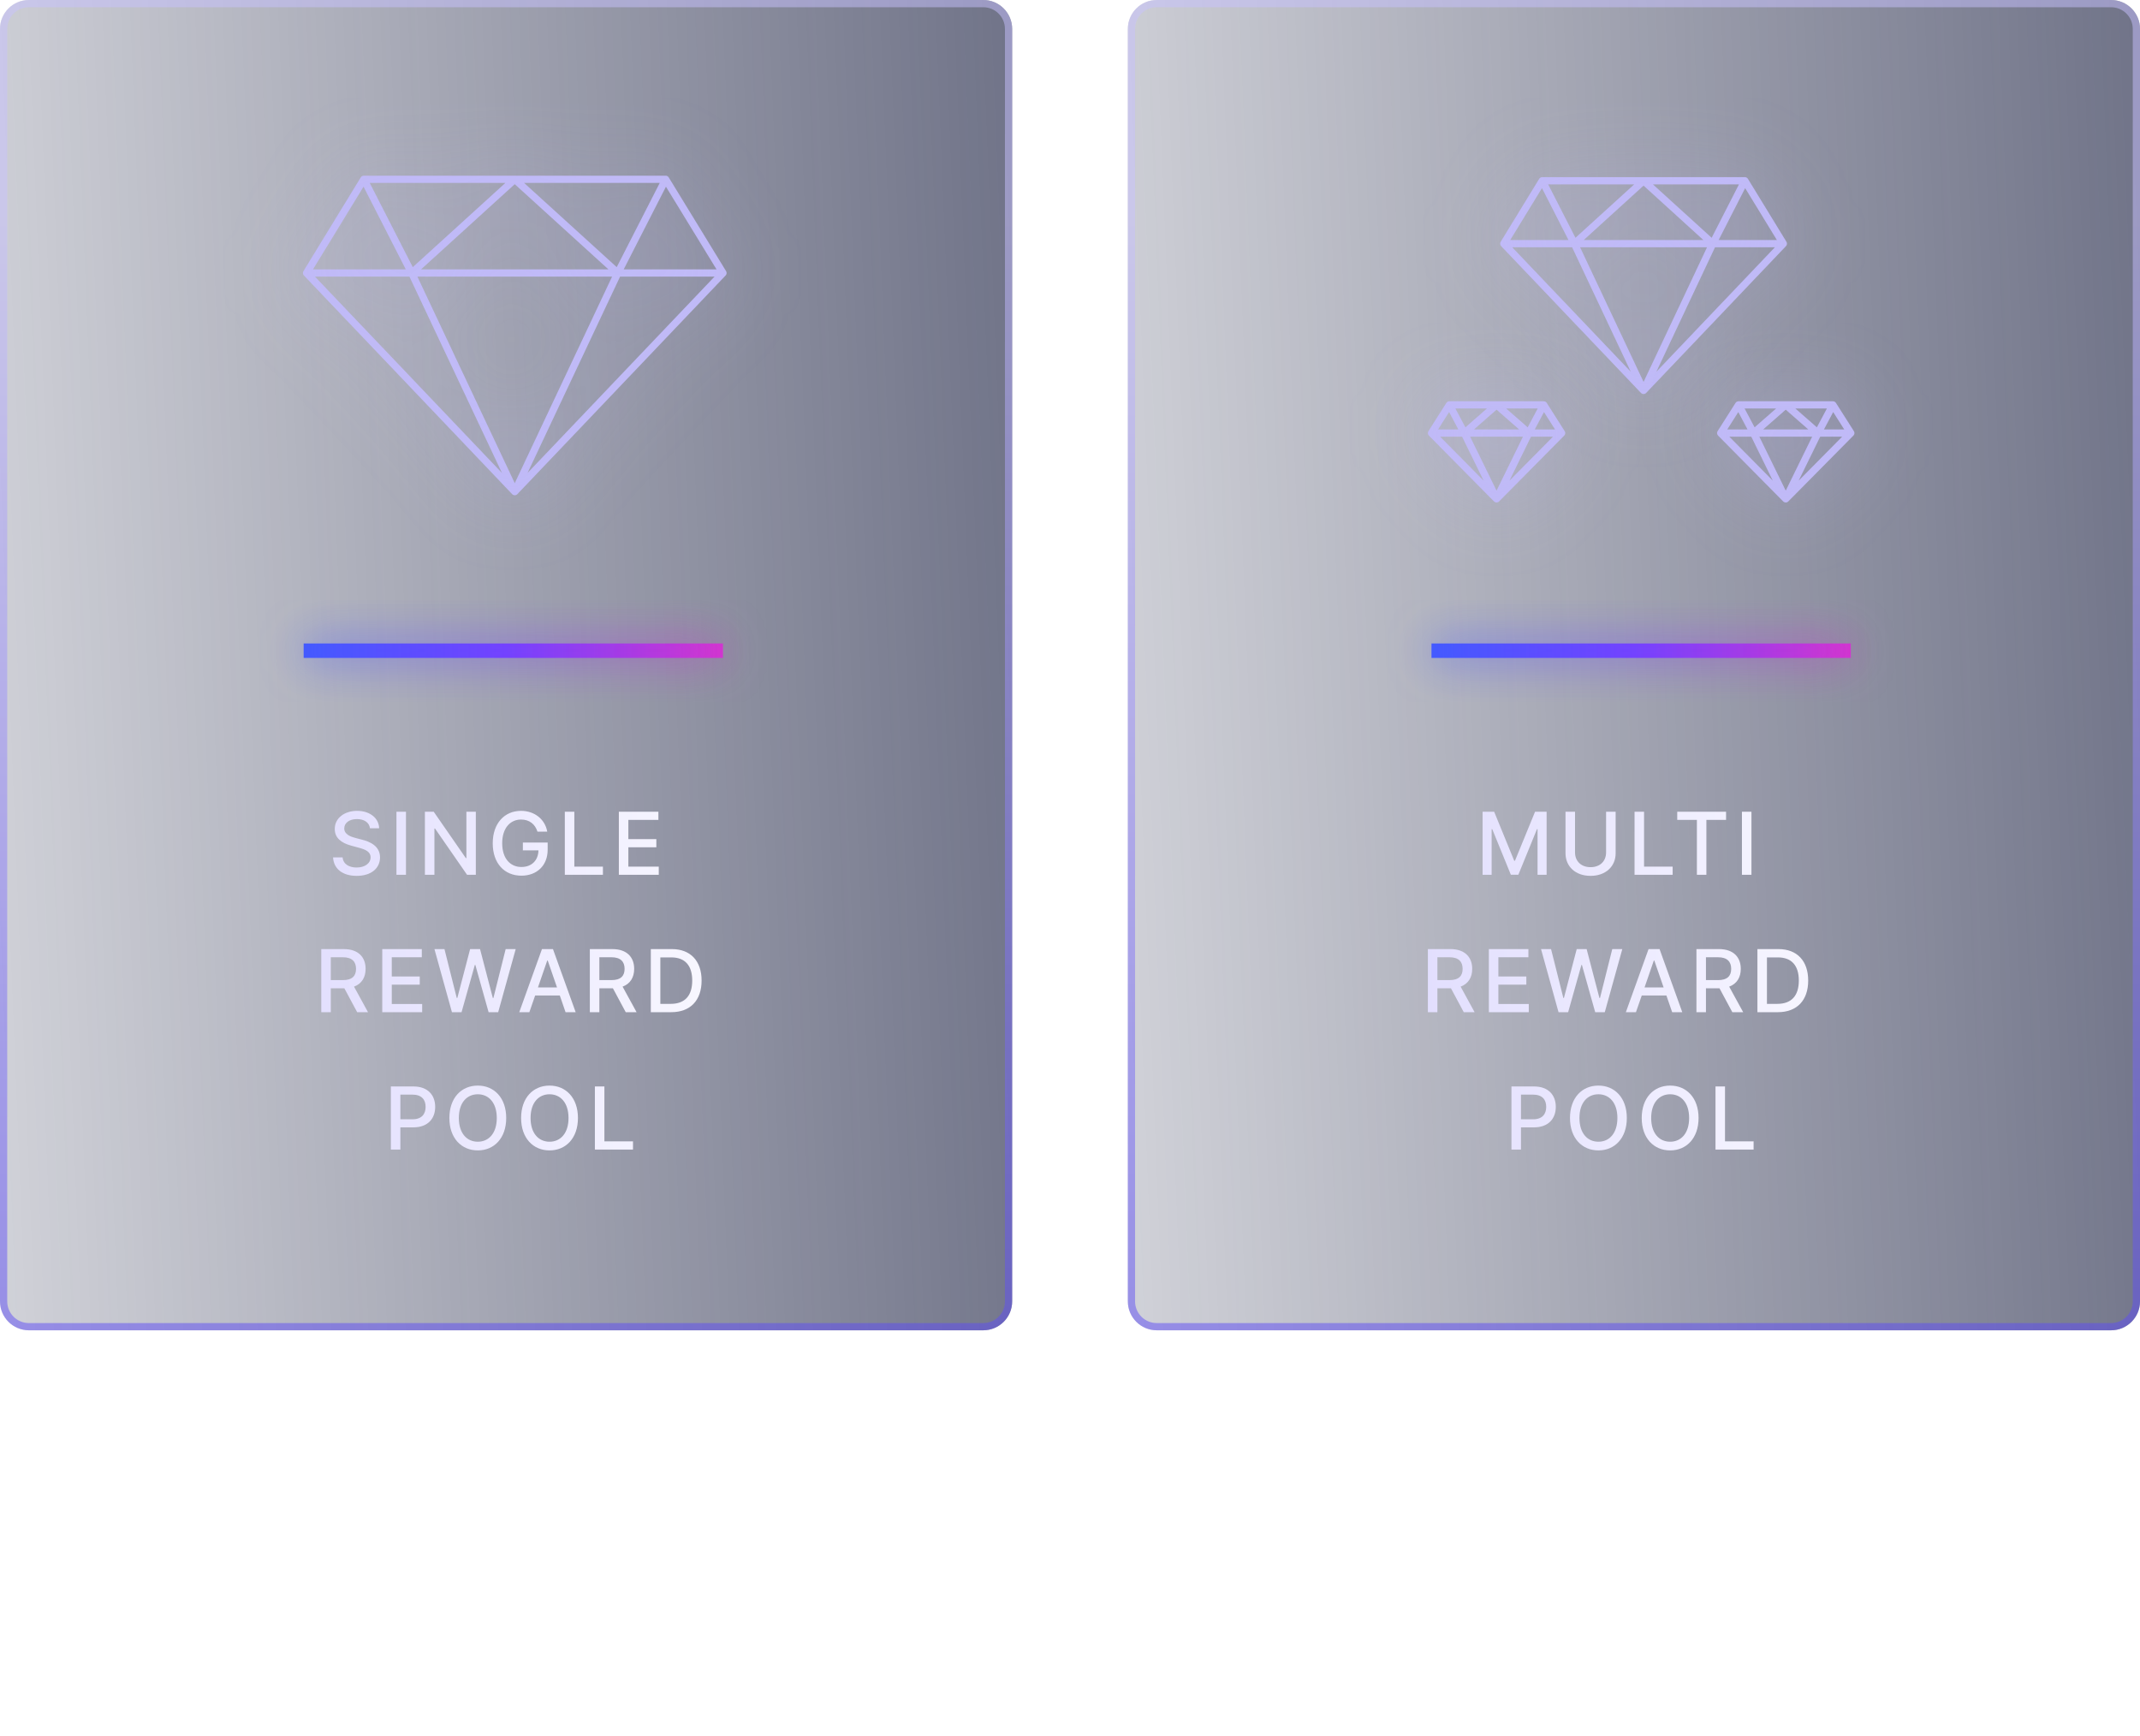
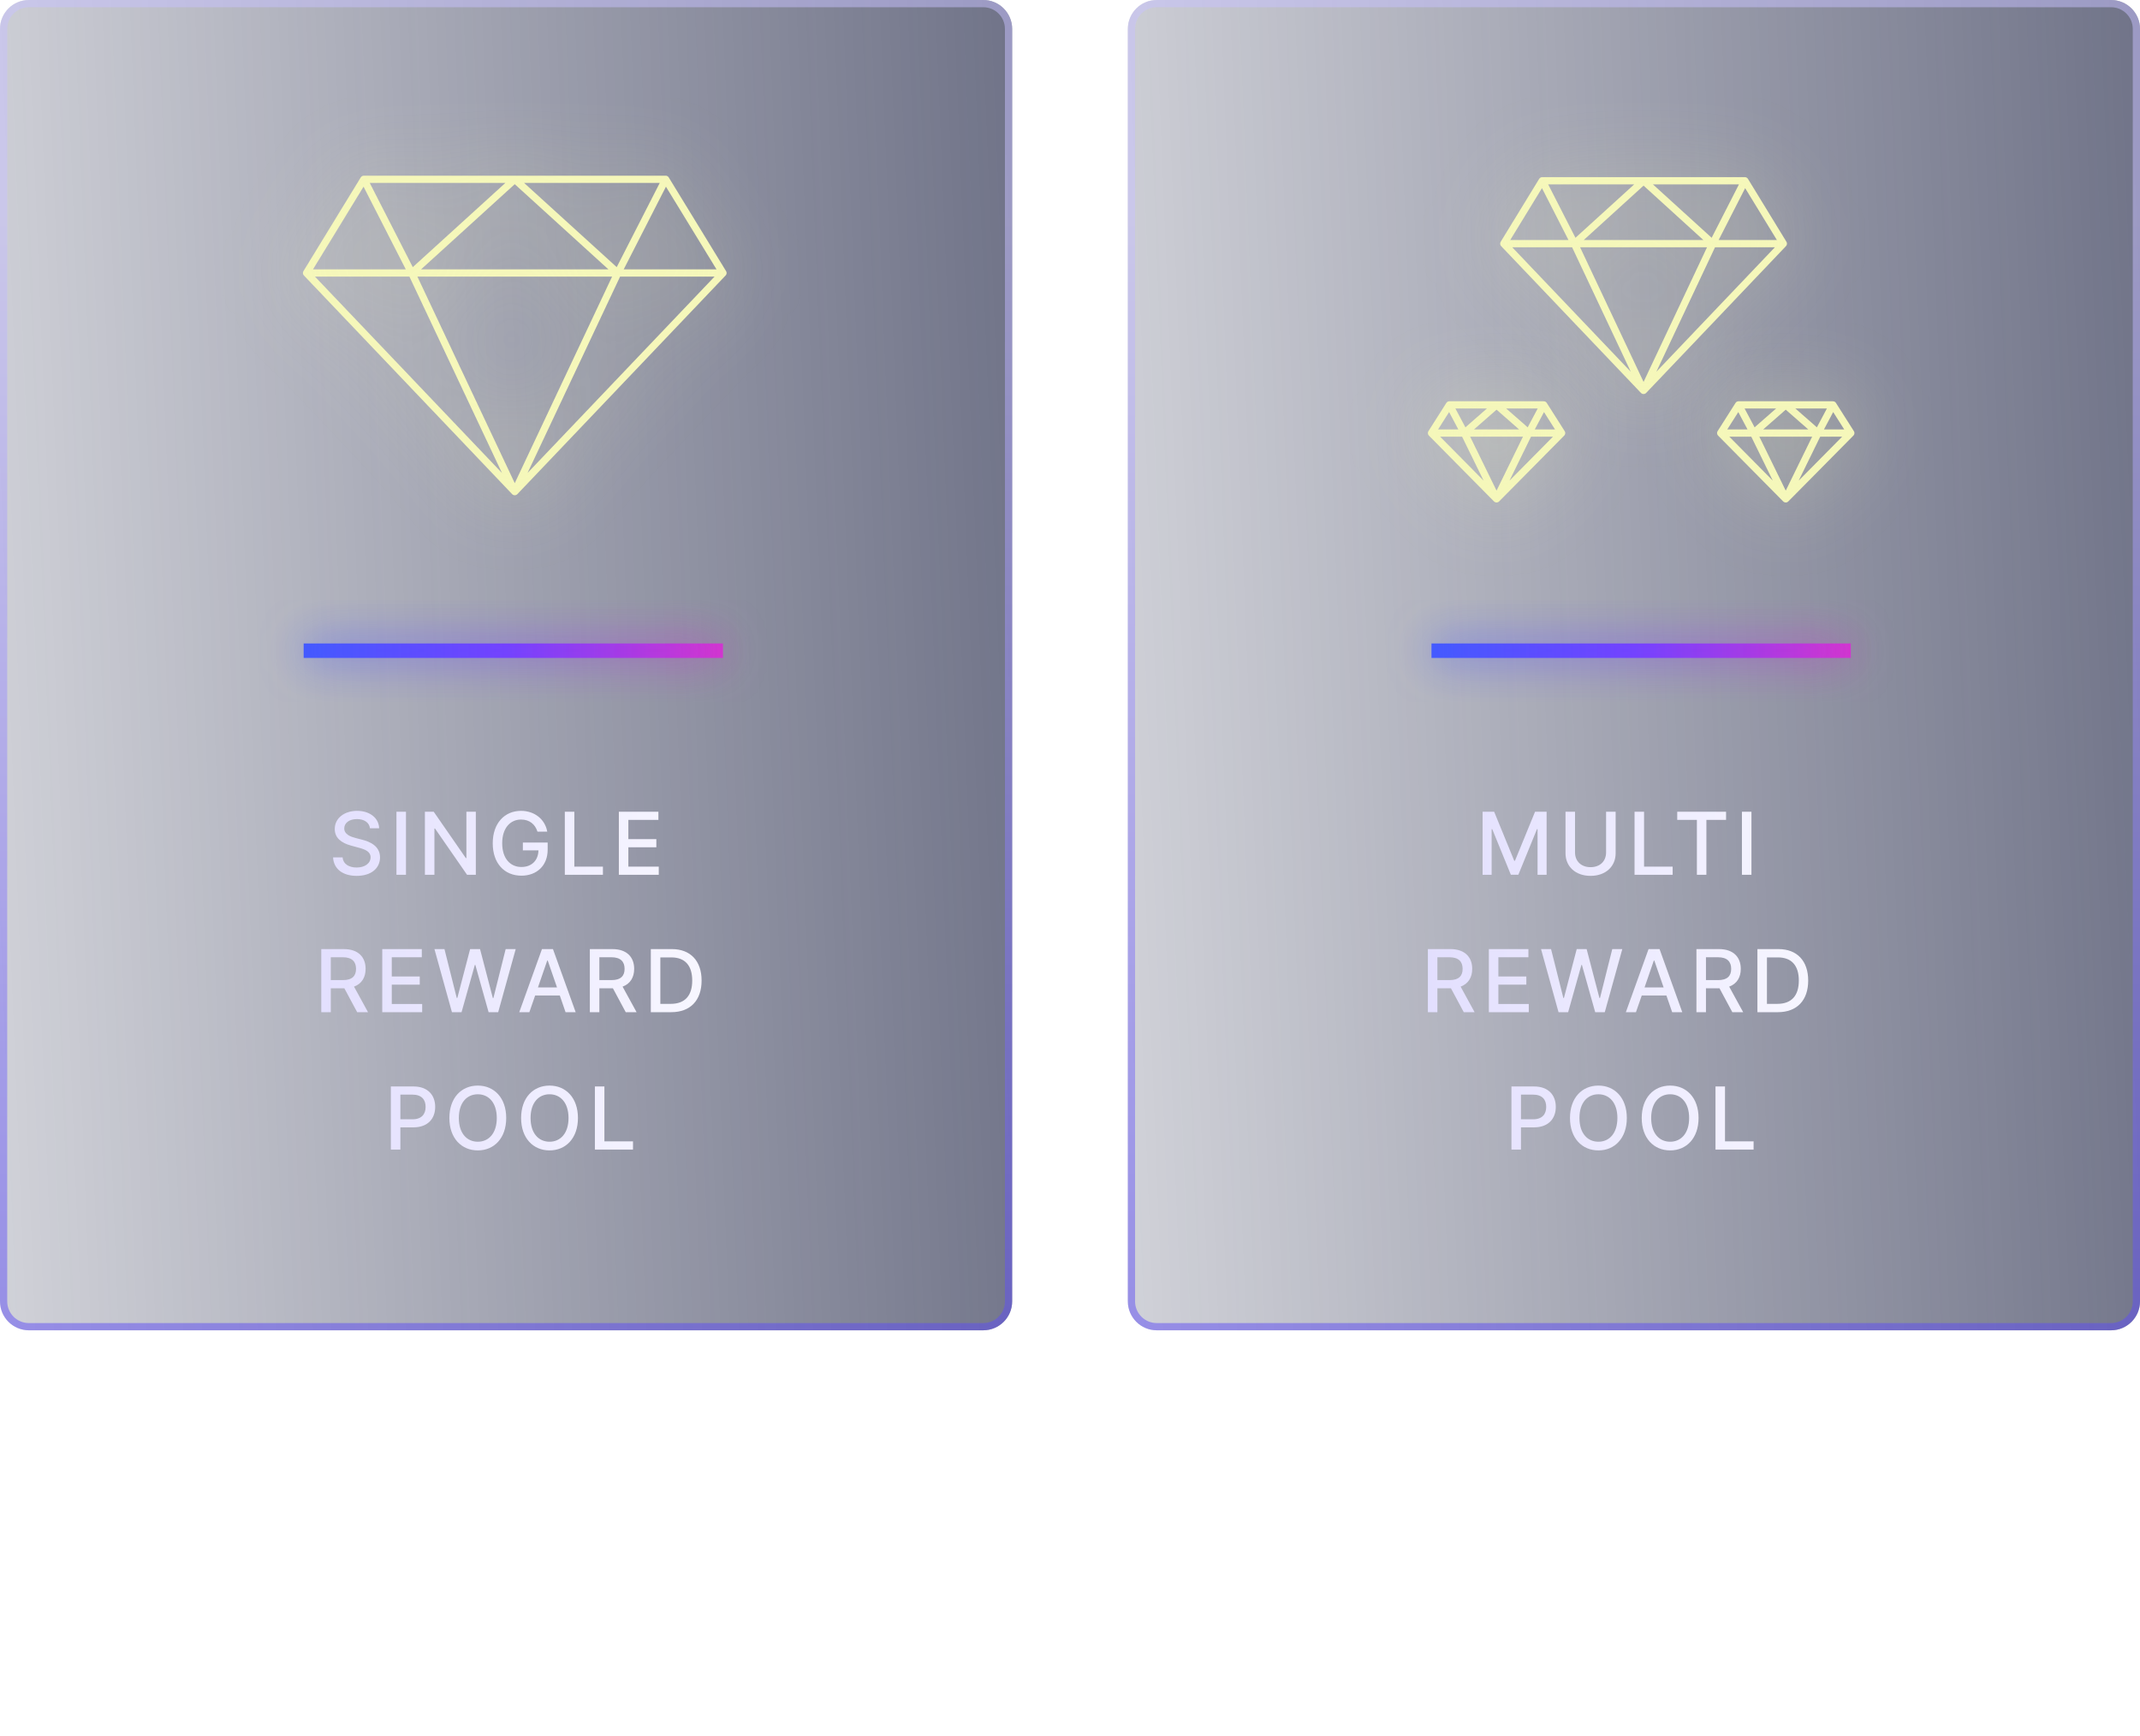
<svg xmlns="http://www.w3.org/2000/svg" width="296" height="240" viewBox="0 0 296 240" fill="none">
  <g filter="url(#filter0_b_1406_1926)">
    <rect width="140" height="184" rx="4" fill="url(#paint0_linear_1406_1926)" fill-opacity="0.7" />
    <rect x="0.5" y="0.5" width="139" height="183" rx="3.5" stroke="url(#paint1_linear_1406_1926)" stroke-opacity="0.5" />
  </g>
  <rect x="42.5" y="89.5" width="57" height="1" fill="url(#paint2_linear_1406_1926)" stroke="url(#paint3_linear_1406_1926)" />
  <g opacity="0.82" filter="url(#filter1_f_1406_1926)">
    <rect x="42" y="89" width="58" height="2" rx="1" fill="url(#paint4_linear_1406_1926)" />
    <rect x="42.5" y="89.5" width="57" height="1" rx="0.5" stroke="url(#paint5_linear_1406_1926)" />
  </g>
-   <path d="M71.2 68L42.4 37.76M71.2 68L100 37.76M71.2 68L56.946 37.76M71.2 68L85.451 37.76M42.4 37.76L50.325 24.8M42.4 37.76L56.946 37.76M100 37.76L92.072 24.8M100 37.76L85.451 37.76M50.325 24.8L56.946 37.76M50.325 24.8L71.198 24.8M92.072 24.8L71.198 24.8M92.072 24.8L85.451 37.76M56.946 37.76L71.198 24.8M56.946 37.76L85.451 37.76M71.198 24.8L85.451 37.76" stroke="#C0BAF7" stroke-linecap="round" stroke-linejoin="round" />
+   <path d="M71.2 68L42.4 37.76M71.2 68L100 37.76M71.2 68L56.946 37.76M71.2 68L85.451 37.76M42.4 37.76L50.325 24.8M42.4 37.76L56.946 37.76M100 37.76L92.072 24.8M100 37.76L85.451 37.76M50.325 24.8L56.946 37.76M50.325 24.8L71.198 24.8M92.072 24.8L71.198 24.8M92.072 24.8L85.451 37.76M56.946 37.76L71.198 24.8M56.946 37.76L85.451 37.76M71.198 24.8L85.451 37.76" stroke="#f5f7ba" stroke-linecap="round" stroke-linejoin="round" />
  <g filter="url(#filter2_f_1406_1926)">
-     <path d="M70.802 68.201L42.002 37.961M70.802 68.201L99.602 37.961M70.802 68.201L56.548 37.961M70.802 68.201L85.052 37.961M42.002 37.961L49.926 25.001M42.002 37.961L56.548 37.961M99.602 37.961L91.674 25.001M99.602 37.961L85.052 37.961M49.926 25.001L56.548 37.961M49.926 25.001L70.8 25.001M91.674 25.001L70.8 25.001M91.674 25.001L85.052 37.961M56.548 37.961L70.8 25.001M56.548 37.961L85.052 37.961M70.8 25.001L85.052 37.961" stroke="#C0BAF7" stroke-opacity="0.52" stroke-linecap="round" stroke-linejoin="round" />
+     <path d="M70.802 68.201L42.002 37.961M70.802 68.201L99.602 37.961M70.802 68.201L56.548 37.961M70.802 68.201L85.052 37.961M42.002 37.961L49.926 25.001M42.002 37.961L56.548 37.961M99.602 37.961L91.674 25.001M99.602 37.961L85.052 37.961M49.926 25.001L56.548 37.961M49.926 25.001L70.8 25.001M91.674 25.001L70.8 25.001M91.674 25.001L85.052 37.961M56.548 37.961L70.8 25.001M56.548 37.961L85.052 37.961M70.8 25.001L85.052 37.961" stroke="#f5f7ba" stroke-opacity="0.52" stroke-linecap="round" stroke-linejoin="round" />
  </g>
  <path d="M51.174 114.565H52.444C52.405 113.168 51.17 112.153 49.397 112.153C47.645 112.153 46.303 113.155 46.303 114.659C46.303 115.874 47.172 116.585 48.574 116.964L49.606 117.246C50.539 117.493 51.259 117.8 51.259 118.575C51.259 119.428 50.445 119.99 49.324 119.99C48.31 119.99 47.466 119.538 47.39 118.588H46.069C46.154 120.169 47.377 121.145 49.333 121.145C51.383 121.145 52.563 120.067 52.563 118.588C52.563 117.016 51.161 116.406 50.053 116.134L49.201 115.912C48.519 115.737 47.611 115.418 47.616 114.582C47.616 113.841 48.293 113.291 49.367 113.291C50.368 113.291 51.08 113.76 51.174 114.565ZM56.153 112.273H54.837V121H56.153V112.273ZM65.815 112.273H64.511V118.682H64.43L59.99 112.273H58.771V121H60.088V114.599H60.169L64.605 121H65.815V112.273ZM74.342 115.03H75.693C75.399 113.33 73.946 112.153 72.062 112.153C69.804 112.153 68.154 113.854 68.154 116.641C68.154 119.402 69.757 121.119 72.122 121.119C74.24 121.119 75.752 119.73 75.752 117.527V116.534H72.322V117.621H74.478C74.448 119.027 73.52 119.918 72.122 119.918C70.584 119.918 69.463 118.754 69.463 116.632C69.463 114.518 70.592 113.355 72.071 113.355C73.23 113.355 74.014 113.994 74.342 115.03ZM78.124 121H83.395V119.866H79.441V112.273H78.124V121ZM85.597 121H91.12V119.866H86.914V117.195H90.784V116.065H86.914V113.406H91.069V112.273H85.597V121ZM44.438 140H45.755V136.697H47.544C47.574 136.697 47.6 136.697 47.63 136.697L49.402 140H50.902L48.968 136.467C50.037 136.071 50.57 135.18 50.57 134.009C50.57 132.402 49.573 131.273 47.548 131.273H44.438V140ZM45.755 135.564V132.402H47.408C48.708 132.402 49.245 133.02 49.245 134.009C49.245 134.993 48.708 135.564 47.425 135.564H45.755ZM52.872 140H58.395V138.866H54.189V136.195H58.058V135.065H54.189V132.406H58.344V131.273H52.872V140ZM62.511 140H63.841L65.678 133.463H65.746L67.582 140H68.908L71.332 131.273H69.943L68.247 138.036H68.166L66.398 131.273H65.026L63.257 138.031H63.176L61.476 131.273H60.091L62.511 140ZM73.22 140L74.021 137.69H77.43L78.227 140H79.625L76.484 131.273H74.963L71.823 140H73.22ZM74.405 136.582L75.692 132.858H75.76L77.047 136.582H74.405ZM81.585 140H82.902V136.697H84.692C84.722 136.697 84.747 136.697 84.777 136.697L86.55 140H88.05L86.115 136.467C87.185 136.071 87.718 135.18 87.718 134.009C87.718 132.402 86.72 131.273 84.696 131.273H81.585V140ZM82.902 135.564V132.402H84.555C85.855 132.402 86.392 133.02 86.392 134.009C86.392 134.993 85.855 135.564 84.573 135.564H82.902ZM92.845 140C95.504 140 97.043 138.351 97.043 135.624C97.043 132.909 95.504 131.273 92.934 131.273H90.02V140H92.845ZM91.337 138.849V132.423H92.853C94.763 132.423 95.747 133.565 95.747 135.624C95.747 137.69 94.763 138.849 92.773 138.849H91.337ZM54.062 159H55.378V155.932H57.168C59.192 155.932 60.194 154.709 60.194 153.098C60.194 151.491 59.201 150.273 57.172 150.273H54.062V159ZM55.378 154.815V151.402H57.032C58.336 151.402 58.868 152.109 58.868 153.098C58.868 154.087 58.336 154.815 57.049 154.815H55.378ZM70.018 154.636C70.018 151.845 68.348 150.153 66.089 150.153C63.822 150.153 62.156 151.845 62.156 154.636C62.156 157.423 63.822 159.119 66.089 159.119C68.348 159.119 70.018 157.428 70.018 154.636ZM68.714 154.636C68.714 156.763 67.589 157.918 66.089 157.918C64.585 157.918 63.464 156.763 63.464 154.636C63.464 152.51 64.585 151.355 66.089 151.355C67.589 151.355 68.714 152.51 68.714 154.636ZM79.941 154.636C79.941 151.845 78.27 150.153 76.012 150.153C73.745 150.153 72.079 151.845 72.079 154.636C72.079 157.423 73.745 159.119 76.012 159.119C78.27 159.119 79.941 157.428 79.941 154.636ZM78.637 154.636C78.637 156.763 77.512 157.918 76.012 157.918C74.508 157.918 73.387 156.763 73.387 154.636C73.387 152.51 74.508 151.355 76.012 151.355C77.512 151.355 78.637 152.51 78.637 154.636ZM82.283 159H87.554V157.866H83.599V150.273H82.283V159Z" fill="url(#paint6_linear_1406_1926)" />
  <g filter="url(#filter3_b_1406_1926)">
    <rect x="156" width="140" height="184" rx="4" fill="url(#paint7_linear_1406_1926)" fill-opacity="0.7" />
    <rect x="156.5" y="0.5" width="139" height="183" rx="3.5" stroke="url(#paint8_linear_1406_1926)" stroke-opacity="0.5" />
  </g>
  <rect x="198.5" y="89.5" width="57" height="1" fill="url(#paint9_linear_1406_1926)" stroke="url(#paint10_linear_1406_1926)" />
  <g opacity="0.82" filter="url(#filter4_f_1406_1926)">
    <rect x="198" y="89" width="58" height="2" rx="1" fill="url(#paint11_linear_1406_1926)" />
    <rect x="198.5" y="89.5" width="57" height="1" rx="0.5" stroke="url(#paint12_linear_1406_1926)" />
  </g>
-   <path d="M227.335 54L208.001 33.7M227.335 54L246.668 33.7M227.335 54L217.766 33.7M227.335 54L236.901 33.7M208.001 33.7L213.321 25M208.001 33.7L217.766 33.7M246.668 33.7L241.346 25M246.668 33.7L236.901 33.7M213.321 25L217.766 33.7M213.321 25L227.334 25M241.346 25L227.334 25M241.346 25L236.901 33.7M217.766 33.7L227.334 25M217.766 33.7L236.901 33.7M227.334 25L236.901 33.7" stroke="#C0BAF7" stroke-linecap="round" stroke-linejoin="round" />
+   <path d="M227.335 54L208.001 33.7M227.335 54L246.668 33.7M227.335 54L217.766 33.7M227.335 54L236.901 33.7M208.001 33.7L213.321 25M208.001 33.7L217.766 33.7M246.668 33.7L241.346 25M246.668 33.7L236.901 33.7M213.321 25L217.766 33.7M213.321 25L227.334 25M241.346 25L227.334 25M241.346 25L236.901 33.7M217.766 33.7L227.334 25M217.766 33.7L236.901 33.7M227.334 25L236.901 33.7" stroke="#f5f7ba" stroke-linecap="round" stroke-linejoin="round" />
  <g filter="url(#filter5_f_1406_1926)">
-     <path d="M227.335 54L208.001 33.7M227.335 54L246.668 33.7M227.335 54L217.766 33.7M227.335 54L236.901 33.7M208.001 33.7L213.321 25M208.001 33.7L217.766 33.7M246.668 33.7L241.346 25M246.668 33.7L236.901 33.7M213.321 25L217.766 33.7M213.321 25L227.334 25M241.346 25L227.334 25M241.346 25L236.901 33.7M217.766 33.7L227.334 25M217.766 33.7L236.901 33.7M227.334 25L236.901 33.7" stroke="#C0BAF7" stroke-opacity="0.52" stroke-linecap="round" stroke-linejoin="round" />
+     <path d="M227.335 54L208.001 33.7M227.335 54L246.668 33.7M227.335 54L217.766 33.7M227.335 54L236.901 33.7M208.001 33.7L213.321 25M208.001 33.7L217.766 33.7M246.668 33.7L241.346 25M246.668 33.7L236.901 33.7M213.321 25L217.766 33.7M213.321 25L227.334 25M241.346 25L227.334 25M241.346 25L236.901 33.7M217.766 33.7L227.334 25M217.766 33.7L236.901 33.7M227.334 25L236.901 33.7" stroke="#f5f7ba" stroke-opacity="0.52" stroke-linecap="round" stroke-linejoin="round" />
  </g>
-   <path d="M207 69L198 59.9M207 69L216 59.9M207 69L202.546 59.9M207 69L211.453 59.9M198 59.9L200.476 56M198 59.9L202.546 59.9M216 59.9L213.523 56M216 59.9L211.453 59.9M200.476 56L202.546 59.9M200.476 56L207 56M213.523 56L207 56M213.523 56L211.453 59.9M202.546 59.9L207 56M202.546 59.9L211.453 59.9M207 56L211.453 59.9" stroke="#C0BAF7" stroke-linecap="round" stroke-linejoin="round" />
+   <path d="M207 69L198 59.9M207 69L216 59.9M207 69L202.546 59.9M207 69L211.453 59.9M198 59.9L200.476 56M198 59.9L202.546 59.9M216 59.9L213.523 56M216 59.9L211.453 59.9M200.476 56L202.546 59.9M200.476 56L207 56M213.523 56L207 56M213.523 56L211.453 59.9M202.546 59.9L207 56M202.546 59.9L211.453 59.9M207 56L211.453 59.9" stroke="#f5f7ba" stroke-linecap="round" stroke-linejoin="round" />
  <g filter="url(#filter6_f_1406_1926)">
-     <path d="M207 69L198 59.9M207 69L216 59.9M207 69L202.546 59.9M207 69L211.453 59.9M198 59.9L200.476 56M198 59.9L202.546 59.9M216 59.9L213.523 56M216 59.9L211.453 59.9M200.476 56L202.546 59.9M200.476 56L207 56M213.523 56L207 56M213.523 56L211.453 59.9M202.546 59.9L207 56M202.546 59.9L211.453 59.9M207 56L211.453 59.9" stroke="#C0BAF7" stroke-opacity="0.52" stroke-linecap="round" stroke-linejoin="round" />
+     <path d="M207 69L198 59.9M207 69L216 59.9M207 69L202.546 59.9M207 69L211.453 59.9M198 59.9L200.476 56M198 59.9L202.546 59.9M216 59.9L213.523 56M216 59.9L211.453 59.9M200.476 56L202.546 59.9M200.476 56L207 56M213.523 56L207 56M213.523 56L211.453 59.9M202.546 59.9L207 56M202.546 59.9L211.453 59.9M207 56L211.453 59.9" stroke="#f5f7ba" stroke-opacity="0.52" stroke-linecap="round" stroke-linejoin="round" />
  </g>
-   <path d="M247 69L238 59.9M247 69L256 59.9M247 69L242.546 59.9M247 69L251.453 59.9M238 59.9L240.476 56M238 59.9L242.546 59.9M256 59.9L253.523 56M256 59.9L251.453 59.9M240.476 56L242.546 59.9M240.476 56L247 56M253.523 56L247 56M253.523 56L251.453 59.9M242.546 59.9L247 56M242.546 59.9L251.453 59.9M247 56L251.453 59.9" stroke="#C0BAF7" stroke-linecap="round" stroke-linejoin="round" />
+   <path d="M247 69L238 59.9M247 69L256 59.9M247 69L242.546 59.9M247 69L251.453 59.9M238 59.9L240.476 56M238 59.9L242.546 59.9M256 59.9L253.523 56M256 59.9L251.453 59.9M240.476 56L242.546 59.9M240.476 56L247 56M253.523 56L247 56M253.523 56L251.453 59.9M242.546 59.9L247 56M242.546 59.9L251.453 59.9M247 56L251.453 59.9" stroke="#f5f7ba" stroke-linecap="round" stroke-linejoin="round" />
  <g filter="url(#filter7_f_1406_1926)">
-     <path d="M247 69L238 59.9M247 69L256 59.9M247 69L242.546 59.9M247 69L251.453 59.9M238 59.9L240.476 56M238 59.9L242.546 59.9M256 59.9L253.523 56M256 59.9L251.453 59.9M240.476 56L242.546 59.9M240.476 56L247 56M253.523 56L247 56M253.523 56L251.453 59.9M242.546 59.9L247 56M242.546 59.9L251.453 59.9M247 56L251.453 59.9" stroke="#C0BAF7" stroke-opacity="0.52" stroke-linecap="round" stroke-linejoin="round" />
+     <path d="M247 69L238 59.9M247 69L256 59.9M247 69L242.546 59.9M247 69L251.453 59.9M238 59.9L240.476 56M238 59.9L242.546 59.9M256 59.9L253.523 56M256 59.9L251.453 59.9M240.476 56L242.546 59.9M240.476 56L247 56M253.523 56L247 56M253.523 56L251.453 59.9M242.546 59.9L247 56M242.546 59.9L251.453 59.9M247 56L251.453 59.9" stroke="#f5f7ba" stroke-opacity="0.52" stroke-linecap="round" stroke-linejoin="round" />
  </g>
  <path d="M205.069 112.273V121H206.321V114.68H206.402L208.976 120.987H210.016L212.59 114.685H212.671V121H213.924V112.273H212.326L209.547 119.057H209.445L206.667 112.273H205.069ZM222.15 112.273V117.906C222.15 119.091 221.332 119.943 220.003 119.943C218.677 119.943 217.855 119.091 217.855 117.906V112.273H216.538V118.013C216.538 119.845 217.91 121.145 220.003 121.145C222.095 121.145 223.471 119.845 223.471 118.013V112.273H222.15ZM226.086 121H231.357V119.866H227.403V112.273H226.086V121ZM231.992 113.406H234.711V121H236.023V113.406H238.746V112.273H231.992V113.406ZM242.256 112.273H240.939V121H242.256V112.273ZM197.5 140H198.817V136.697H200.606C200.636 136.697 200.662 136.697 200.692 136.697L202.464 140H203.964L202.03 136.467C203.099 136.071 203.632 135.18 203.632 134.009C203.632 132.402 202.635 131.273 200.611 131.273H197.5V140ZM198.817 135.564V132.402H200.47C201.77 132.402 202.307 133.02 202.307 134.009C202.307 134.993 201.77 135.564 200.487 135.564H198.817ZM205.934 140H211.457V138.866H207.251V136.195H211.12V135.065H207.251V132.406H211.406V131.273H205.934V140ZM215.573 140H216.903L218.74 133.463H218.808L220.644 140H221.97L224.394 131.273H223.005L221.309 138.036H221.228L219.46 131.273H218.088L216.319 138.031H216.238L214.538 131.273H213.153L215.573 140ZM226.282 140L227.083 137.69H230.493L231.289 140H232.687L229.547 131.273H228.025L224.885 140H226.282ZM227.467 136.582L228.754 132.858H228.822L230.109 136.582H227.467ZM234.647 140H235.964V136.697H237.754C237.784 136.697 237.809 136.697 237.839 136.697L239.612 140H241.112L239.177 136.467C240.247 136.071 240.78 135.18 240.78 134.009C240.78 132.402 239.782 131.273 237.758 131.273H234.647V140ZM235.964 135.564V132.402H237.618C238.917 132.402 239.454 133.02 239.454 134.009C239.454 134.993 238.917 135.564 237.635 135.564H235.964ZM245.907 140C248.566 140 250.105 138.351 250.105 135.624C250.105 132.909 248.566 131.273 245.997 131.273H243.082V140H245.907ZM244.399 138.849V132.423H245.916C247.825 132.423 248.809 133.565 248.809 135.624C248.809 137.69 247.825 138.849 245.835 138.849H244.399ZM209.062 159H210.378V155.932H212.168C214.192 155.932 215.194 154.709 215.194 153.098C215.194 151.491 214.201 150.273 212.172 150.273H209.062V159ZM210.378 154.815V151.402H212.032C213.336 151.402 213.868 152.109 213.868 153.098C213.868 154.087 213.336 154.815 212.049 154.815H210.378ZM225.018 154.636C225.018 151.845 223.348 150.153 221.089 150.153C218.822 150.153 217.156 151.845 217.156 154.636C217.156 157.423 218.822 159.119 221.089 159.119C223.348 159.119 225.018 157.428 225.018 154.636ZM223.714 154.636C223.714 156.763 222.589 157.918 221.089 157.918C219.585 157.918 218.464 156.763 218.464 154.636C218.464 152.51 219.585 151.355 221.089 151.355C222.589 151.355 223.714 152.51 223.714 154.636ZM234.941 154.636C234.941 151.845 233.27 150.153 231.012 150.153C228.745 150.153 227.079 151.845 227.079 154.636C227.079 157.423 228.745 159.119 231.012 159.119C233.27 159.119 234.941 157.428 234.941 154.636ZM233.637 154.636C233.637 156.763 232.512 157.918 231.012 157.918C229.508 157.918 228.387 156.763 228.387 154.636C228.387 152.51 229.508 151.355 231.012 151.355C232.512 151.355 233.637 152.51 233.637 154.636ZM237.283 159H242.554V157.866H238.599V150.273H237.283V159Z" fill="url(#paint13_linear_1406_1926)" />
  <defs>
    <filter id="filter0_b_1406_1926" x="-13.42" y="-13.42" width="166.84" height="210.84" filterUnits="userSpaceOnUse" color-interpolation-filters="sRGB">
      <feFlood flood-opacity="0" result="BackgroundImageFix" />
      <feGaussianBlur in="BackgroundImage" stdDeviation="6.71" />
      <feComposite in2="SourceAlpha" operator="in" result="effect1_backgroundBlur_1406_1926" />
      <feBlend mode="normal" in="SourceGraphic" in2="effect1_backgroundBlur_1406_1926" result="shape" />
    </filter>
    <filter id="filter1_f_1406_1926" x="36" y="83" width="70" height="14" filterUnits="userSpaceOnUse" color-interpolation-filters="sRGB">
      <feFlood flood-opacity="0" result="BackgroundImageFix" />
      <feBlend mode="normal" in="SourceGraphic" in2="BackgroundImageFix" result="shape" />
      <feGaussianBlur stdDeviation="3" result="effect1_foregroundBlur_1406_1926" />
    </filter>
    <filter id="filter2_f_1406_1926" x="30.702" y="13.702" width="80.2" height="65.799" filterUnits="userSpaceOnUse" color-interpolation-filters="sRGB">
      <feFlood flood-opacity="0" result="BackgroundImageFix" />
      <feBlend mode="normal" in="SourceGraphic" in2="BackgroundImageFix" result="shape" />
      <feGaussianBlur stdDeviation="5.4" result="effect1_foregroundBlur_1406_1926" />
    </filter>
    <filter id="filter3_b_1406_1926" x="142.58" y="-13.42" width="166.84" height="210.84" filterUnits="userSpaceOnUse" color-interpolation-filters="sRGB">
      <feFlood flood-opacity="0" result="BackgroundImageFix" />
      <feGaussianBlur in="BackgroundImage" stdDeviation="6.71" />
      <feComposite in2="SourceAlpha" operator="in" result="effect1_backgroundBlur_1406_1926" />
      <feBlend mode="normal" in="SourceGraphic" in2="effect1_backgroundBlur_1406_1926" result="shape" />
    </filter>
    <filter id="filter4_f_1406_1926" x="192" y="83" width="70" height="14" filterUnits="userSpaceOnUse" color-interpolation-filters="sRGB">
      <feFlood flood-opacity="0" result="BackgroundImageFix" />
      <feBlend mode="normal" in="SourceGraphic" in2="BackgroundImageFix" result="shape" />
      <feGaussianBlur stdDeviation="3" result="effect1_foregroundBlur_1406_1926" />
    </filter>
    <filter id="filter5_f_1406_1926" x="196.701" y="13.7" width="61.267" height="51.6" filterUnits="userSpaceOnUse" color-interpolation-filters="sRGB">
      <feFlood flood-opacity="0" result="BackgroundImageFix" />
      <feBlend mode="normal" in="SourceGraphic" in2="BackgroundImageFix" result="shape" />
      <feGaussianBlur stdDeviation="5.4" result="effect1_foregroundBlur_1406_1926" />
    </filter>
    <filter id="filter6_f_1406_1926" x="186.7" y="44.7" width="40.6" height="35.6" filterUnits="userSpaceOnUse" color-interpolation-filters="sRGB">
      <feFlood flood-opacity="0" result="BackgroundImageFix" />
      <feBlend mode="normal" in="SourceGraphic" in2="BackgroundImageFix" result="shape" />
      <feGaussianBlur stdDeviation="5.4" result="effect1_foregroundBlur_1406_1926" />
    </filter>
    <filter id="filter7_f_1406_1926" x="226.7" y="44.7" width="40.6" height="35.6" filterUnits="userSpaceOnUse" color-interpolation-filters="sRGB">
      <feFlood flood-opacity="0" result="BackgroundImageFix" />
      <feBlend mode="normal" in="SourceGraphic" in2="BackgroundImageFix" result="shape" />
      <feGaussianBlur stdDeviation="5.4" result="effect1_foregroundBlur_1406_1926" />
    </filter>
    <linearGradient id="paint0_linear_1406_1926" x1="147.028" y1="-69.469" x2="-10.43" y2="-63.113" gradientUnits="userSpaceOnUse">
      <stop stop-color="#2A2F4E" />
      <stop offset="1" stop-color="#2A2F4E" stop-opacity="0.31" />
    </linearGradient>
    <linearGradient id="paint1_linear_1406_1926" x1="70" y1="-74.111" x2="70" y2="254.022" gradientUnits="userSpaceOnUse">
      <stop offset="0.317" stop-color="#C8C2FF" />
      <stop offset="1" stop-color="#2E17F2" />
    </linearGradient>
    <linearGradient id="paint2_linear_1406_1926" x1="42" y1="91" x2="100" y2="91" gradientUnits="userSpaceOnUse">
      <stop stop-color="#435AFF" />
      <stop offset="0.484" stop-color="#7342FF" />
      <stop offset="1" stop-color="#D235CF" />
    </linearGradient>
    <linearGradient id="paint3_linear_1406_1926" x1="42" y1="91" x2="100" y2="91" gradientUnits="userSpaceOnUse">
      <stop stop-color="#435AFF" />
      <stop offset="0.484" stop-color="#7342FF" />
      <stop offset="1" stop-color="#D235CF" />
    </linearGradient>
    <linearGradient id="paint4_linear_1406_1926" x1="42" y1="91" x2="100" y2="91" gradientUnits="userSpaceOnUse">
      <stop stop-color="#435AFF" />
      <stop offset="0.484" stop-color="#7342FF" />
      <stop offset="1" stop-color="#D235CF" />
    </linearGradient>
    <linearGradient id="paint5_linear_1406_1926" x1="42" y1="91" x2="100" y2="91" gradientUnits="userSpaceOnUse">
      <stop stop-color="#435AFF" />
      <stop offset="0.484" stop-color="#7342FF" />
      <stop offset="1" stop-color="#D235CF" />
    </linearGradient>
    <linearGradient id="paint6_linear_1406_1926" x1="117.278" y1="164" x2="17.881" y2="164" gradientUnits="userSpaceOnUse">
      <stop stop-color="white" />
      <stop offset="0.917" stop-color="#DCD8FE" />
    </linearGradient>
    <linearGradient id="paint7_linear_1406_1926" x1="303.028" y1="-69.469" x2="145.57" y2="-63.113" gradientUnits="userSpaceOnUse">
      <stop stop-color="#2A2F4E" />
      <stop offset="1" stop-color="#2A2F4E" stop-opacity="0.31" />
    </linearGradient>
    <linearGradient id="paint8_linear_1406_1926" x1="226" y1="-74.111" x2="226" y2="254.022" gradientUnits="userSpaceOnUse">
      <stop offset="0.317" stop-color="#C8C2FF" />
      <stop offset="1" stop-color="#2E17F2" />
    </linearGradient>
    <linearGradient id="paint9_linear_1406_1926" x1="198" y1="91" x2="256" y2="91" gradientUnits="userSpaceOnUse">
      <stop stop-color="#435AFF" />
      <stop offset="0.484" stop-color="#7342FF" />
      <stop offset="1" stop-color="#D235CF" />
    </linearGradient>
    <linearGradient id="paint10_linear_1406_1926" x1="198" y1="91" x2="256" y2="91" gradientUnits="userSpaceOnUse">
      <stop stop-color="#435AFF" />
      <stop offset="0.484" stop-color="#7342FF" />
      <stop offset="1" stop-color="#D235CF" />
    </linearGradient>
    <linearGradient id="paint11_linear_1406_1926" x1="198" y1="91" x2="256" y2="91" gradientUnits="userSpaceOnUse">
      <stop stop-color="#435AFF" />
      <stop offset="0.484" stop-color="#7342FF" />
      <stop offset="1" stop-color="#D235CF" />
    </linearGradient>
    <linearGradient id="paint12_linear_1406_1926" x1="198" y1="91" x2="256" y2="91" gradientUnits="userSpaceOnUse">
      <stop stop-color="#435AFF" />
      <stop offset="0.484" stop-color="#7342FF" />
      <stop offset="1" stop-color="#D235CF" />
    </linearGradient>
    <linearGradient id="paint13_linear_1406_1926" x1="272.278" y1="164" x2="172.881" y2="164" gradientUnits="userSpaceOnUse">
      <stop stop-color="white" />
      <stop offset="0.917" stop-color="#DCD8FE" />
    </linearGradient>
  </defs>
</svg>
